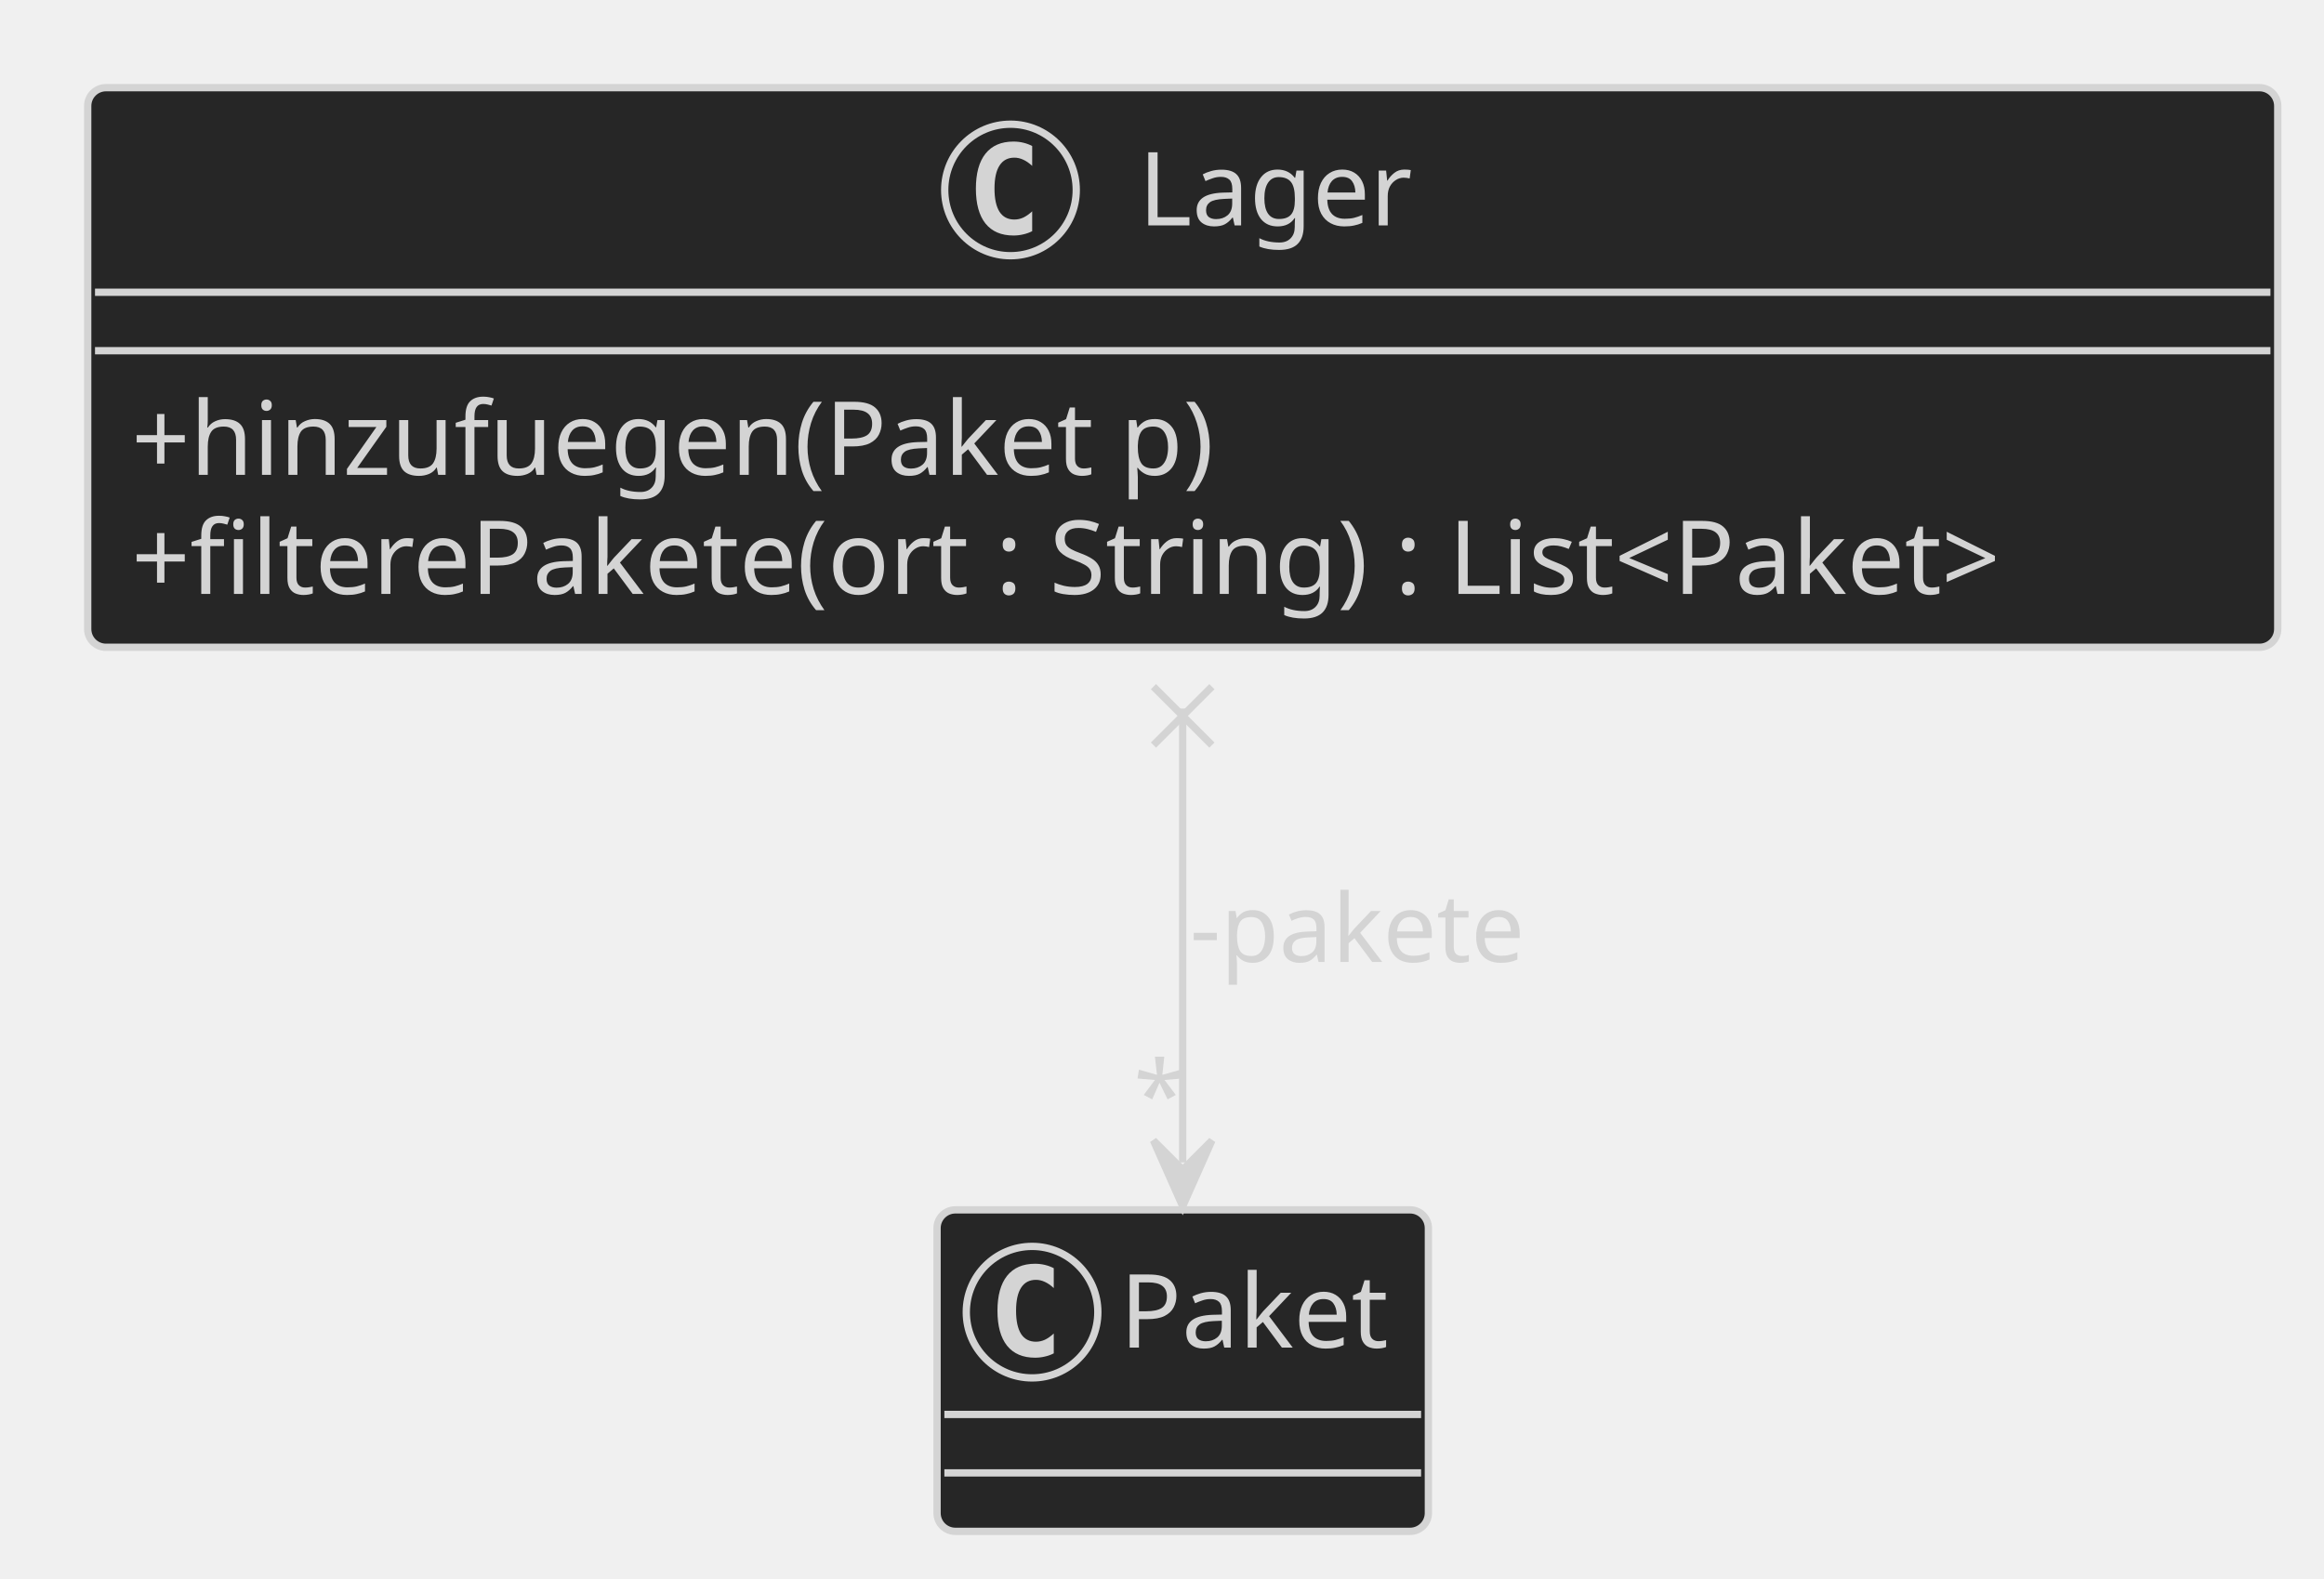
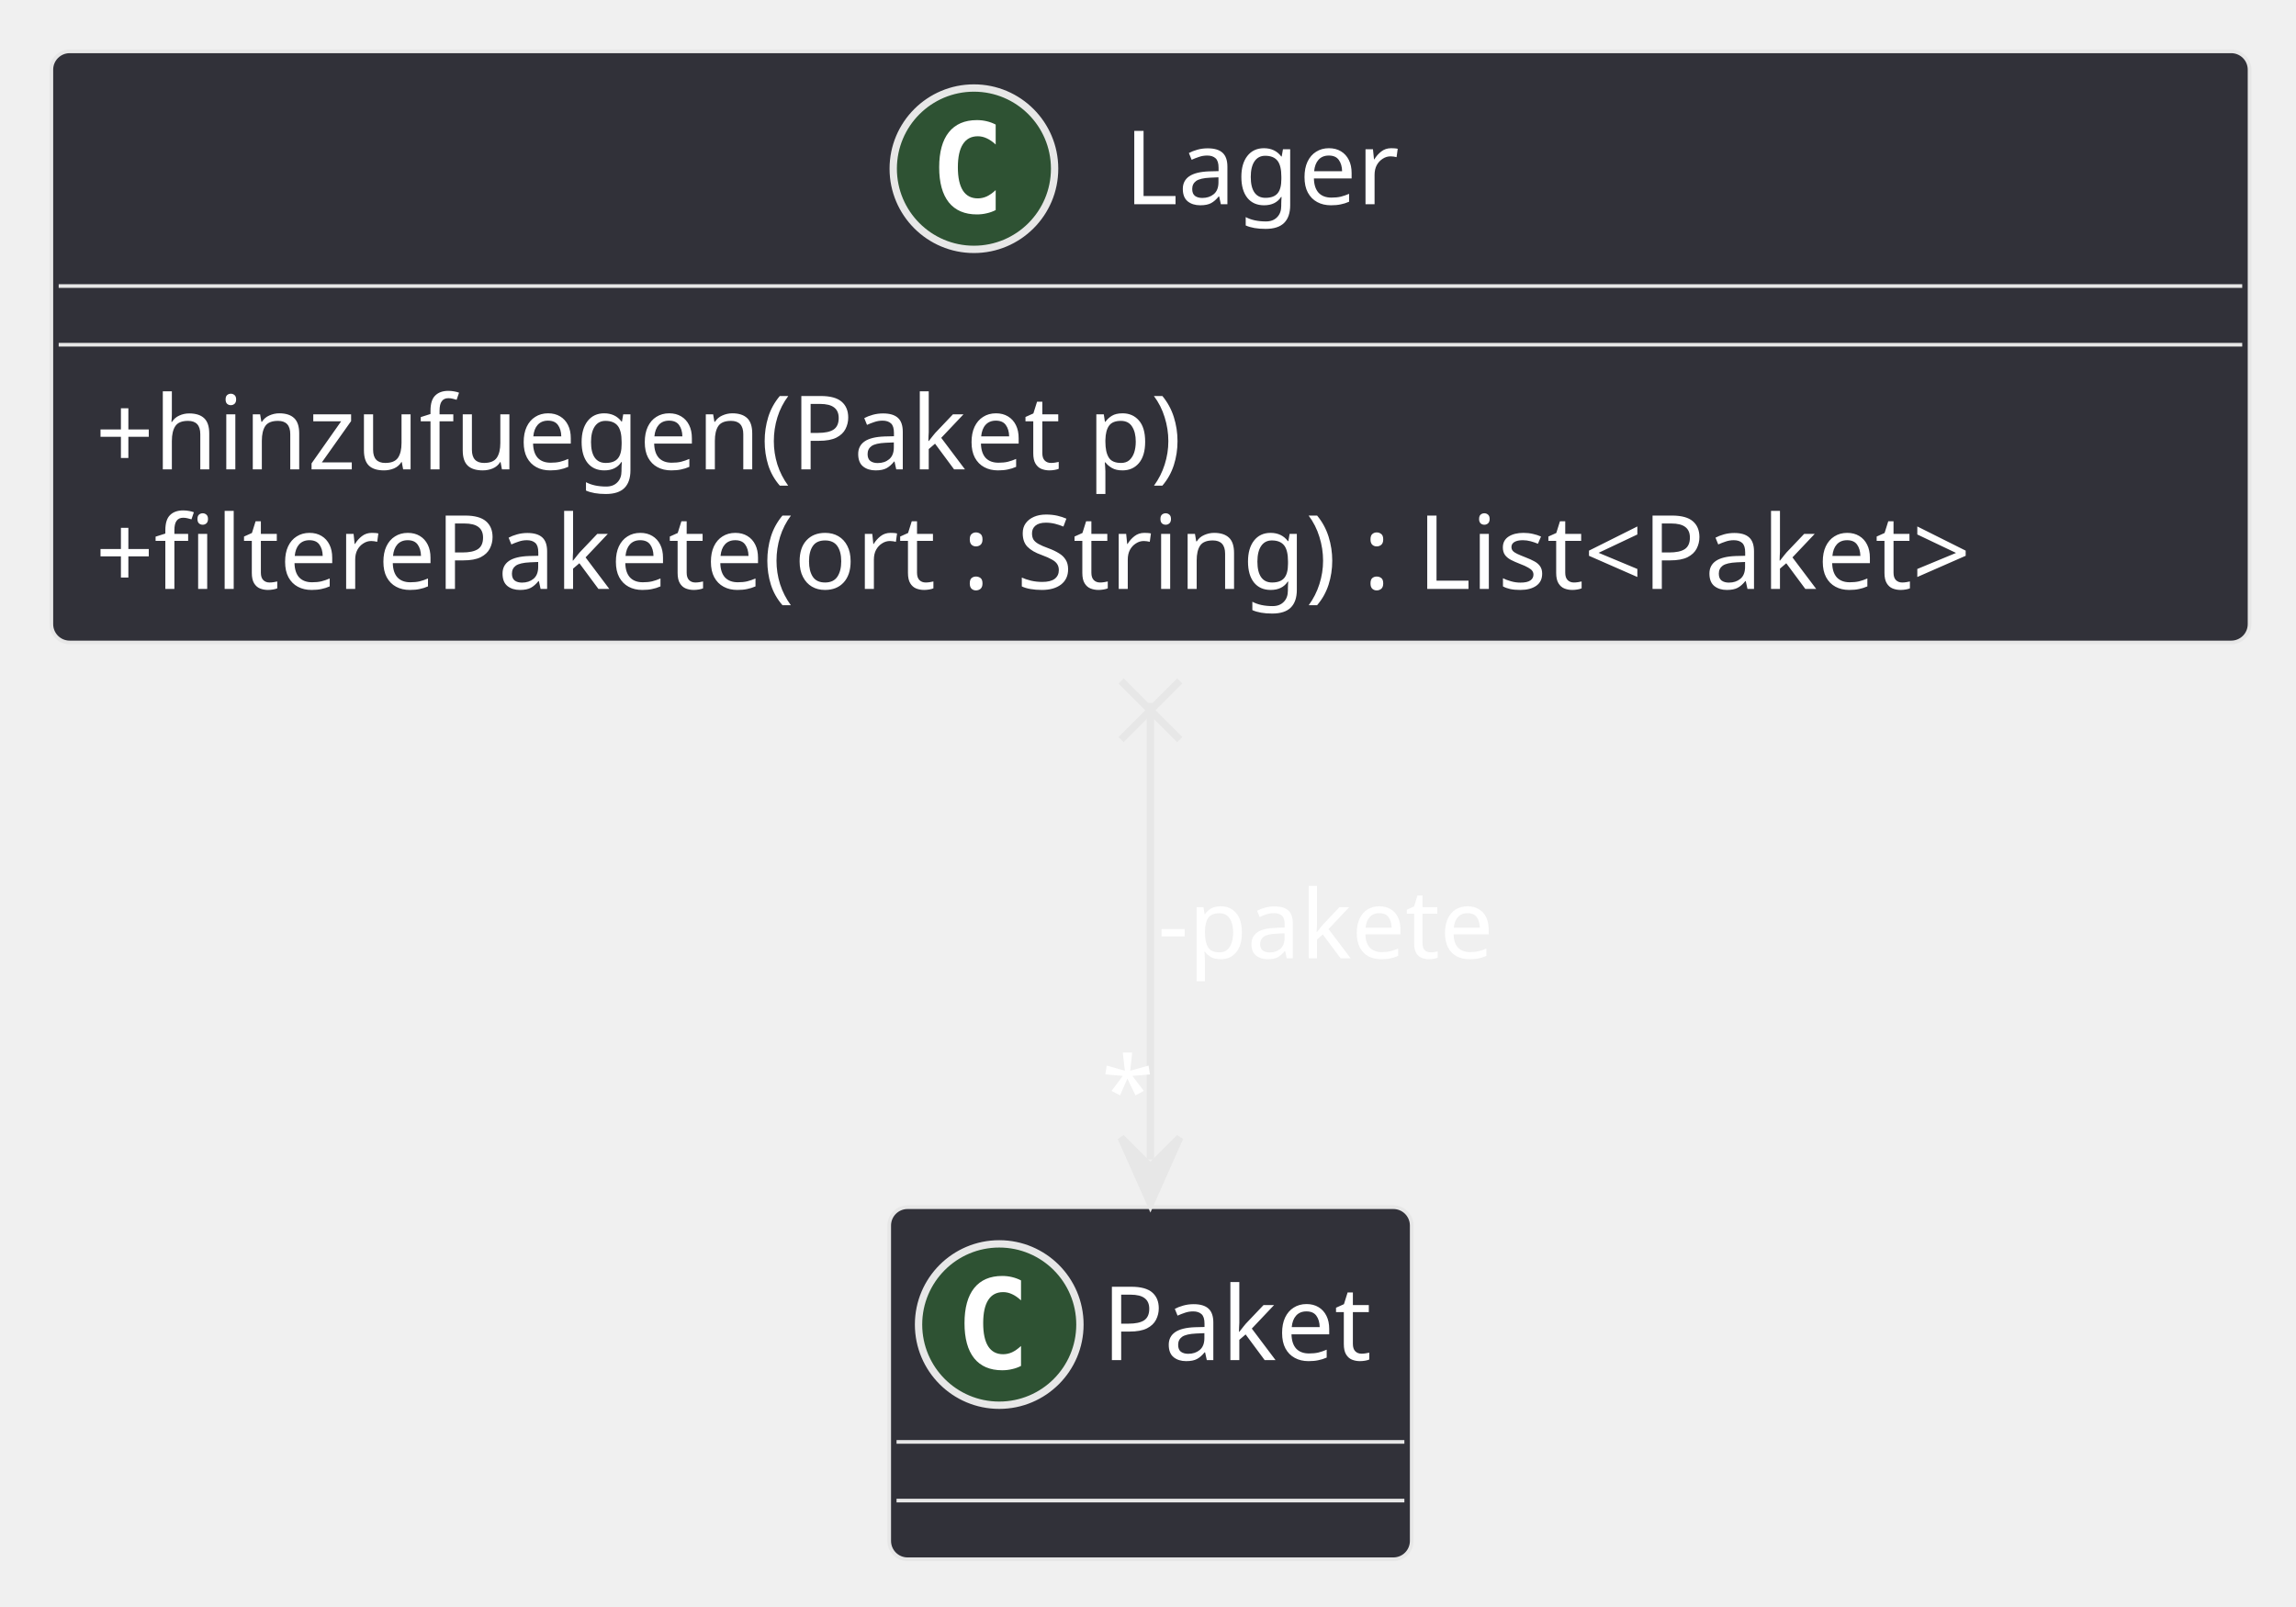
- <svg xmlns="http://www.w3.org/2000/svg" contentStyleType="text/css" data-diagram-type="CLASS" height="216px" preserveAspectRatio="none" style="width:318px;height:216px;" version="1.1" viewBox="0 0 318 216" width="318px" zoomAndPan="magnify">
+ <svg xmlns="http://www.w3.org/2000/svg" contentStyleType="text/css" data-diagram-type="CLASS" height="219px" preserveAspectRatio="none" style="width:313px;height:219px;" version="1.1" viewBox="0 0 313 219" width="313px" zoomAndPan="magnify">
  <defs />
  <g>
-     <g class="entity" data-qualified-name="Lager" data-source-line="5" id="ent0002">
-       <rect fill="#262626" height="76.594" rx="2.5" ry="2.5" style="stroke:#D4D4D4;stroke-width:1;" width="299.67" x="12" y="12" />
-       <ellipse cx="138.268" cy="26" fill="#262626" rx="9" ry="9" style="stroke:#D4D4D4;stroke-width:1;" />
-       <path d="M141.236,31.641 Q140.658,31.938 140.018,32.078 Q139.377,32.234 138.674,32.234 Q136.174,32.234 134.846,30.594 Q133.533,28.938 133.533,25.812 Q133.533,22.688 134.846,21.031 Q136.174,19.375 138.674,19.375 Q139.377,19.375 140.018,19.531 Q140.674,19.688 141.236,19.984 L141.236,22.703 Q140.611,22.125 140.018,21.859 Q139.424,21.578 138.799,21.578 Q137.455,21.578 136.768,22.656 Q136.08,23.719 136.08,25.812 Q136.08,27.906 136.768,28.984 Q137.455,30.047 138.799,30.047 Q139.424,30.047 140.018,29.781 Q140.611,29.5 141.236,28.922 L141.236,31.641 Z " fill="#D4D4D4" />
-       <text fill="#D4D4D4" font-family="Verdana" font-size="14" lengthAdjust="spacing" textLength="39.635" x="155.768" y="30.847">Lager</text>
-       <line style="stroke:#D4D4D4;stroke-width:1;" x1="13" x2="310.67" y1="40" y2="40" />
-       <line style="stroke:#D4D4D4;stroke-width:1;" x1="13" x2="310.67" y1="48" y2="48" />
-       <text fill="#D4D4D4" font-family="Verdana" font-size="14" lengthAdjust="spacing" textLength="161.868" x="18" y="64.995">+hinzufuegen(Paket p)</text>
-       <text fill="#D4D4D4" font-family="Verdana" font-size="14" lengthAdjust="spacing" textLength="287.67" x="18" y="81.292">+filterePakete(ort : String) : List&lt;Paket&gt;</text>
+     <g class="entity" data-qualified-name="Lager" data-source-line="3" id="ent0002">
+       <rect fill="#313139" height="80.594" rx="2.5" ry="2.5" style="stroke:#E7E7E7;stroke-width:0.5;" width="299.67" x="7" y="7" />
+       <ellipse cx="132.768" cy="23" fill="#2E5233" rx="11" ry="11" style="stroke:#E7E7E7;stroke-width:1;" />
+       <path d="M135.736,28.641 Q135.158,28.938 134.518,29.078 Q133.877,29.234 133.174,29.234 Q130.674,29.234 129.346,27.594 Q128.033,25.938 128.033,22.812 Q128.033,19.688 129.346,18.031 Q130.674,16.375 133.174,16.375 Q133.877,16.375 134.518,16.531 Q135.174,16.688 135.736,16.984 L135.736,19.703 Q135.111,19.125 134.518,18.859 Q133.924,18.578 133.299,18.578 Q131.955,18.578 131.268,19.656 Q130.58,20.719 130.58,22.812 Q130.58,24.906 131.268,25.984 Q131.955,27.047 133.299,27.047 Q133.924,27.047 134.518,26.781 Q135.111,26.5 135.736,25.922 L135.736,28.641 Z " fill="#FFFFFF" />
+       <text fill="#FFFFFF" font-family="sans-serif" font-size="14" lengthAdjust="spacing" textLength="39.635" x="153.268" y="27.847">Lager</text>
+       <line style="stroke:#E7E7E7;stroke-width:0.5;" x1="8" x2="305.67" y1="39" y2="39" />
+       <line style="stroke:#E7E7E7;stroke-width:0.5;" x1="8" x2="305.67" y1="47" y2="47" />
+       <text fill="#FFFFFF" font-family="sans-serif" font-size="14" lengthAdjust="spacing" textLength="161.868" x="13" y="63.995">+hinzufuegen(Paket p)</text>
+       <text fill="#FFFFFF" font-family="sans-serif" font-size="14" lengthAdjust="spacing" textLength="287.67" x="13" y="80.292">+filterePakete(ort : String) : List&lt;Paket&gt;</text>
    </g>
-     <g class="entity" data-qualified-name="Paket" data-source-line="9" id="ent0003">
-       <rect fill="#262626" height="44" rx="2.5" ry="2.5" style="stroke:#D4D4D4;stroke-width:1;" width="67.231" x="128.22" y="165.59" />
-       <ellipse cx="141.22" cy="179.59" fill="#262626" rx="9" ry="9" style="stroke:#D4D4D4;stroke-width:1;" />
-       <path d="M144.189,185.231 Q143.611,185.528 142.97,185.668 Q142.329,185.824 141.626,185.824 Q139.126,185.824 137.798,184.184 Q136.486,182.528 136.486,179.403 Q136.486,176.278 137.798,174.621 Q139.126,172.965 141.626,172.965 Q142.329,172.965 142.97,173.121 Q143.626,173.278 144.189,173.574 L144.189,176.293 Q143.564,175.715 142.97,175.449 Q142.376,175.168 141.751,175.168 Q140.407,175.168 139.72,176.246 Q139.032,177.309 139.032,179.403 Q139.032,181.496 139.72,182.574 Q140.407,183.637 141.751,183.637 Q142.376,183.637 142.97,183.371 Q143.564,183.09 144.189,182.512 L144.189,185.231 Z " fill="#D4D4D4" />
-       <text fill="#D4D4D4" font-family="Verdana" font-size="14" lengthAdjust="spacing" textLength="39.231" x="153.22" y="184.437">Paket</text>
-       <line style="stroke:#D4D4D4;stroke-width:1;" x1="129.22" x2="194.451" y1="193.59" y2="193.59" />
-       <line style="stroke:#D4D4D4;stroke-width:1;" x1="129.22" x2="194.451" y1="201.59" y2="201.59" />
+     <g class="entity" data-qualified-name="Paket" data-source-line="7" id="ent0003">
+       <rect fill="#313139" height="48" rx="2.5" ry="2.5" style="stroke:#E7E7E7;stroke-width:0.5;" width="71.231" x="121.22" y="164.59" />
+       <ellipse cx="136.22" cy="180.59" fill="#2E5233" rx="11" ry="11" style="stroke:#E7E7E7;stroke-width:1;" />
+       <path d="M139.189,186.231 Q138.611,186.528 137.97,186.668 Q137.329,186.824 136.626,186.824 Q134.126,186.824 132.798,185.184 Q131.486,183.528 131.486,180.403 Q131.486,177.278 132.798,175.621 Q134.126,173.965 136.626,173.965 Q137.329,173.965 137.97,174.121 Q138.626,174.278 139.189,174.574 L139.189,177.293 Q138.564,176.715 137.97,176.449 Q137.376,176.168 136.751,176.168 Q135.407,176.168 134.72,177.246 Q134.032,178.309 134.032,180.403 Q134.032,182.496 134.72,183.574 Q135.407,184.637 136.751,184.637 Q137.376,184.637 137.97,184.371 Q138.564,184.09 139.189,183.512 L139.189,186.231 Z " fill="#FFFFFF" />
+       <text fill="#FFFFFF" font-family="sans-serif" font-size="14" lengthAdjust="spacing" textLength="39.231" x="150.22" y="185.437">Paket</text>
+       <line style="stroke:#E7E7E7;stroke-width:0.5;" x1="122.22" x2="191.451" y1="196.59" y2="196.59" />
+       <line style="stroke:#E7E7E7;stroke-width:0.5;" x1="122.22" x2="191.451" y1="204.59" y2="204.59" />
    </g>
-     <g class="link" data-entity-1="ent0002" data-entity-2="ent0003" data-link-type="dependency" data-source-line="9" id="lnk4">
-       <path codeLine="9" d="M161.83,96.98 C161.83,121.53 161.83,138.68 161.83,159.1" fill="none" id="Lager-Paket" style="stroke:#D4D4D4;stroke-width:1;" />
-       <path d="M157.83,93.98 L165.83,101.98 M165.83,93.98 L157.83,101.98" fill="none" style="stroke:#D4D4D4;stroke-width:1;" />
-       <polygon fill="#D4D4D4" points="161.83,165.1,165.83,156.1,161.83,160.1,157.83,156.1,161.83,165.1" style="stroke:#D4D4D4;stroke-width:1;" />
-       <text fill="#D4D4D4" font-family="Verdana" font-size="13" lengthAdjust="spacing" textLength="49.531" x="162.83" y="131.657">-pakete</text>
-       <text fill="#D4D4D4" font-family="Verdana" font-size="13" lengthAdjust="spacing" textLength="6.5" x="155.124" y="154.499">*</text>
+     <g class="link" data-entity-1="ent0002" data-entity-2="ent0003" data-link-type="dependency" data-source-line="7" id="lnk4">
+       <path codeLine="7" d="M156.83,95.84 C156.83,120.45 156.83,137.27 156.83,158.09" fill="none" id="Lager-Paket" style="stroke:#E7E7E7;stroke-width:1;" />
+       <path d="M152.83,92.84 L160.83,100.84 M160.83,92.84 L152.83,100.84" fill="none" style="stroke:#E7E7E7;stroke-width:1;" />
+       <polygon fill="#E7E7E7" points="156.83,164.09,160.83,155.09,156.83,159.09,152.83,155.09,156.83,164.09" style="stroke:#E7E7E7;stroke-width:1;" />
+       <text fill="#FFFFFF" font-family="sans-serif" font-size="13" lengthAdjust="spacing" textLength="49.531" x="157.83" y="130.657">-pakete</text>
+       <text fill="#FFFFFF" font-family="sans-serif" font-size="13" lengthAdjust="spacing" textLength="6.5" x="150.158" y="153.373">*</text>
    </g>
  </g>
</svg>
